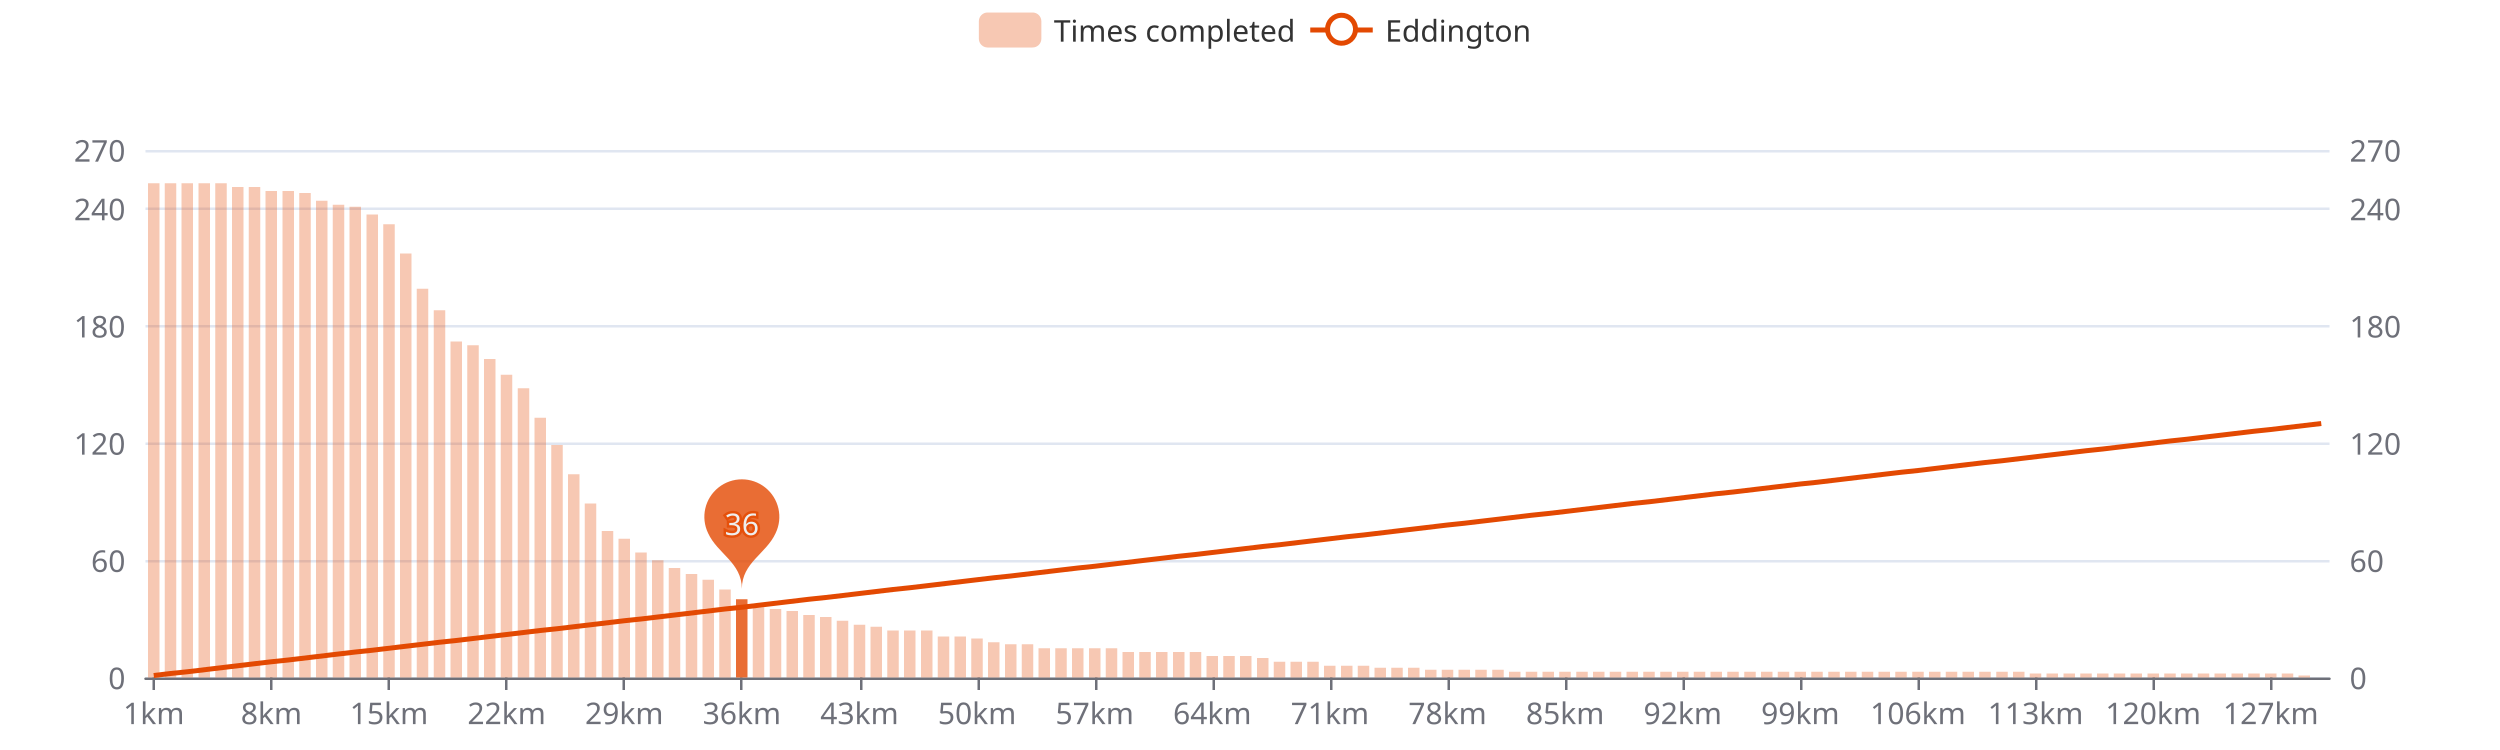
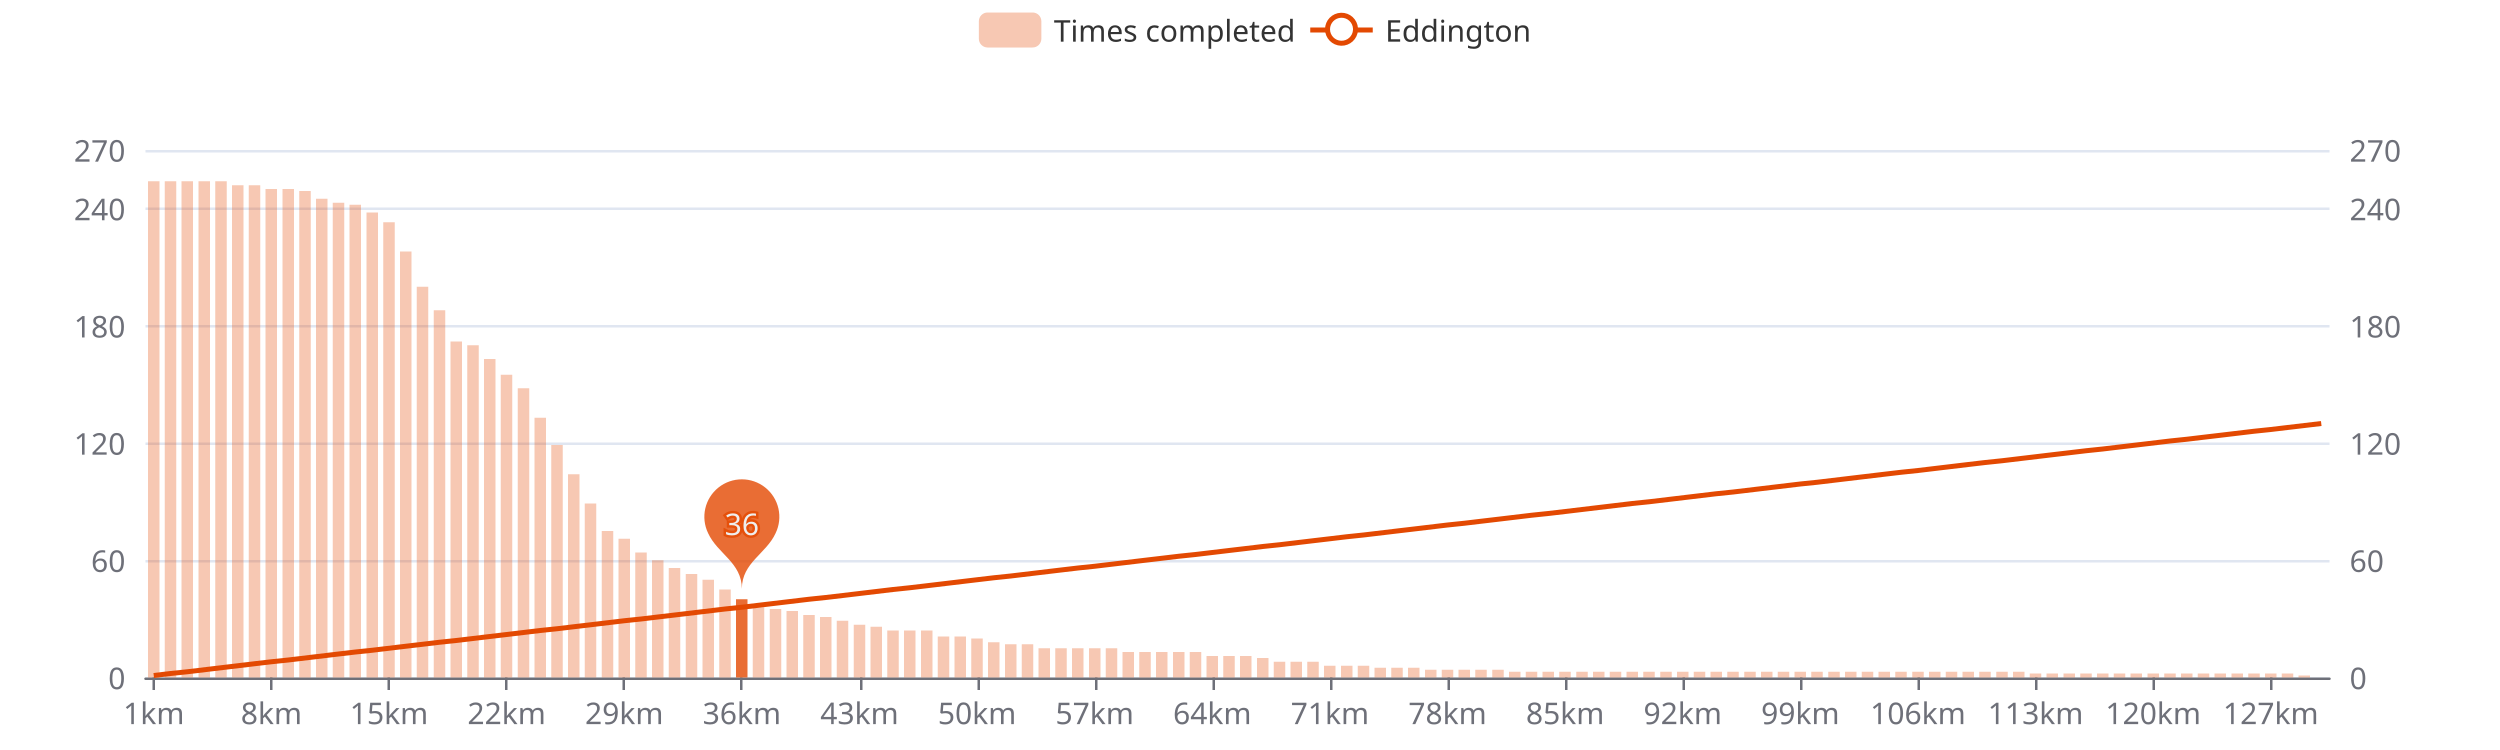
<svg xmlns="http://www.w3.org/2000/svg" width="1000" height="300" version="1.1" baseProfile="full" viewBox="0 0 1000 300">
  <rect width="1000" height="300" x="0" y="0" id="0" fill="#ffffff" />
  <path d="M58.2 271.5L931.8 271.5" fill="none" stroke="#E0E6F1" />
  <path d="M58.2 224.5L931.8 224.5" fill="none" stroke="#E0E6F1" />
  <path d="M58.2 177.5L931.8 177.5" fill="none" stroke="#E0E6F1" />
  <path d="M58.2 130.5L931.8 130.5" fill="none" stroke="#E0E6F1" />
  <path d="M58.2 83.5L931.8 83.5" fill="none" stroke="#E0E6F1" />
  <path d="M58.2 60.5L931.8 60.5" fill="none" stroke="#E0E6F1" />
  <path d="M58.2 271.5L931.8 271.5" fill="none" stroke="#6E7079" stroke-linecap="round" />
  <path d="M61.5 271L61.5 276" fill="none" stroke="#6E7079" />
  <path d="M108.5 271L108.5 276" fill="none" stroke="#6E7079" />
  <path d="M155.5 271L155.5 276" fill="none" stroke="#6E7079" />
  <path d="M202.5 271L202.5 276" fill="none" stroke="#6E7079" />
  <path d="M249.5 271L249.5 276" fill="none" stroke="#6E7079" />
  <path d="M296.5 271L296.5 276" fill="none" stroke="#6E7079" />
  <path d="M344.5 271L344.5 276" fill="none" stroke="#6E7079" />
  <path d="M391.5 271L391.5 276" fill="none" stroke="#6E7079" />
  <path d="M438.5 271L438.5 276" fill="none" stroke="#6E7079" />
  <path d="M485.5 271L485.5 276" fill="none" stroke="#6E7079" />
  <path d="M532.5 271L532.5 276" fill="none" stroke="#6E7079" />
  <path d="M579.5 271L579.5 276" fill="none" stroke="#6E7079" />
  <path d="M626.5 271L626.5 276" fill="none" stroke="#6E7079" />
  <path d="M673.5 271L673.5 276" fill="none" stroke="#6E7079" />
  <path d="M720.5 271L720.5 276" fill="none" stroke="#6E7079" />
  <path d="M767.5 271L767.5 276" fill="none" stroke="#6E7079" />
  <path d="M814.5 271L814.5 276" fill="none" stroke="#6E7079" />
  <path d="M861.5 271L861.5 276" fill="none" stroke="#6E7079" />
  <path d="M908.5 271L908.5 276" fill="none" stroke="#6E7079" />
  <text dominant-baseline="central" text-anchor="end" style="font-size:12px;font-family:sans-serif;" transform="translate(50.16 271)" fill="#6E7079">0</text>
  <text dominant-baseline="central" text-anchor="end" style="font-size:12px;font-family:sans-serif;" transform="translate(50.16 224.1111)" fill="#6E7079">60</text>
  <text dominant-baseline="central" text-anchor="end" style="font-size:12px;font-family:sans-serif;" transform="translate(50.16 177.2222)" fill="#6E7079">120</text>
  <text dominant-baseline="central" text-anchor="end" style="font-size:12px;font-family:sans-serif;" transform="translate(50.16 130.3333)" fill="#6E7079">180</text>
  <text dominant-baseline="central" text-anchor="end" style="font-size:12px;font-family:sans-serif;" transform="translate(50.16 83.4444)" fill="#6E7079">240</text>
  <text dominant-baseline="central" text-anchor="end" style="font-size:12px;font-family:sans-serif;" transform="translate(50.16 60)" fill="#6E7079">270</text>
  <text dominant-baseline="central" text-anchor="start" style="font-size:12px;font-family:sans-serif;" transform="translate(939.84 271)" fill="#6E7079">0</text>
  <text dominant-baseline="central" text-anchor="start" style="font-size:12px;font-family:sans-serif;" transform="translate(939.84 224.1111)" fill="#6E7079">60</text>
  <text dominant-baseline="central" text-anchor="start" style="font-size:12px;font-family:sans-serif;" transform="translate(939.84 177.2222)" fill="#6E7079">120</text>
  <text dominant-baseline="central" text-anchor="start" style="font-size:12px;font-family:sans-serif;" transform="translate(939.84 130.3333)" fill="#6E7079">180</text>
  <text dominant-baseline="central" text-anchor="start" style="font-size:12px;font-family:sans-serif;" transform="translate(939.84 83.4444)" fill="#6E7079">240</text>
  <text dominant-baseline="central" text-anchor="start" style="font-size:12px;font-family:sans-serif;" transform="translate(939.84 60)" fill="#6E7079">270</text>
  <text dominant-baseline="central" text-anchor="middle" style="font-size:12px;font-family:sans-serif;" y="6" transform="translate(61.5203 279)" fill="#6E7079">1km</text>
  <text dominant-baseline="central" text-anchor="middle" style="font-size:12px;font-family:sans-serif;" y="6" transform="translate(108.5646 279)" fill="#6E7079">8km</text>
  <text dominant-baseline="central" text-anchor="middle" style="font-size:12px;font-family:sans-serif;" y="6" transform="translate(155.6089 279)" fill="#6E7079">15km</text>
  <text dominant-baseline="central" text-anchor="middle" style="font-size:12px;font-family:sans-serif;" y="6" transform="translate(202.6532 279)" fill="#6E7079">22km</text>
  <text dominant-baseline="central" text-anchor="middle" style="font-size:12px;font-family:sans-serif;" y="6" transform="translate(249.6975 279)" fill="#6E7079">29km</text>
  <text dominant-baseline="central" text-anchor="middle" style="font-size:12px;font-family:sans-serif;" y="6" transform="translate(296.7418 279)" fill="#6E7079">36km</text>
  <text dominant-baseline="central" text-anchor="middle" style="font-size:12px;font-family:sans-serif;" y="6" transform="translate(343.7862 279)" fill="#6E7079">43km</text>
  <text dominant-baseline="central" text-anchor="middle" style="font-size:12px;font-family:sans-serif;" y="6" transform="translate(390.8305 279)" fill="#6E7079">50km</text>
  <text dominant-baseline="central" text-anchor="middle" style="font-size:12px;font-family:sans-serif;" y="6" transform="translate(437.8748 279)" fill="#6E7079">57km</text>
  <text dominant-baseline="central" text-anchor="middle" style="font-size:12px;font-family:sans-serif;" y="6" transform="translate(484.9191 279)" fill="#6E7079">64km</text>
  <text dominant-baseline="central" text-anchor="middle" style="font-size:12px;font-family:sans-serif;" y="6" transform="translate(531.9634 279)" fill="#6E7079">71km</text>
  <text dominant-baseline="central" text-anchor="middle" style="font-size:12px;font-family:sans-serif;" y="6" transform="translate(579.0077 279)" fill="#6E7079">78km</text>
  <text dominant-baseline="central" text-anchor="middle" style="font-size:12px;font-family:sans-serif;" y="6" transform="translate(626.052 279)" fill="#6E7079">85km</text>
  <text dominant-baseline="central" text-anchor="middle" style="font-size:12px;font-family:sans-serif;" y="6" transform="translate(673.0963 279)" fill="#6E7079">92km</text>
  <text dominant-baseline="central" text-anchor="middle" style="font-size:12px;font-family:sans-serif;" y="6" transform="translate(720.1406 279)" fill="#6E7079">99km</text>
  <text dominant-baseline="central" text-anchor="middle" style="font-size:12px;font-family:sans-serif;" y="6" transform="translate(767.1849 279)" fill="#6E7079">106km</text>
  <text dominant-baseline="central" text-anchor="middle" style="font-size:12px;font-family:sans-serif;" y="6" transform="translate(814.2292 279)" fill="#6E7079">113km</text>
  <text dominant-baseline="central" text-anchor="middle" style="font-size:12px;font-family:sans-serif;" y="6" transform="translate(861.2735 279)" fill="#6E7079">120km</text>
  <text dominant-baseline="central" text-anchor="middle" style="font-size:12px;font-family:sans-serif;" y="6" transform="translate(908.3178 279)" fill="#6E7079">127km</text>
-   <path d="M59.2 271l4.6 0l0 -197.7l-4.6 0Z" fill="rgb(227,73,2)" fill-opacity="0.3" />
-   <path d="M65.9 271l4.6 0l0 -197.7l-4.6 0Z" fill="rgb(227,73,2)" fill-opacity="0.3" />
-   <path d="M72.6 271l4.6 0l0 -197.7l-4.6 0Z" fill="rgb(227,73,2)" fill-opacity="0.3" />
-   <path d="M79.4 271l4.6 0l0 -197.7l-4.6 0Z" fill="rgb(227,73,2)" fill-opacity="0.3" />
-   <path d="M86.1 271l4.6 0l0 -197.7l-4.6 0Z" fill="rgb(227,73,2)" fill-opacity="0.3" />
-   <path d="M92.8 271l4.6 0l0 -196.2l-4.6 0Z" fill="rgb(227,73,2)" fill-opacity="0.3" />
-   <path d="M99.5 271l4.6 0l0 -196.2l-4.6 0Z" fill="rgb(227,73,2)" fill-opacity="0.3" />
-   <path d="M106.2 271l4.6 0l0 -194.6l-4.6 0Z" fill="rgb(227,73,2)" fill-opacity="0.3" />
-   <path d="M113 271l4.6 0l0 -194.6l-4.6 0Z" fill="rgb(227,73,2)" fill-opacity="0.3" />
-   <path d="M119.7 271l4.6 0l0 -193.8l-4.6 0Z" fill="rgb(227,73,2)" fill-opacity="0.3" />
-   <path d="M126.4 271l4.6 0l0 -190.7l-4.6 0Z" fill="rgb(227,73,2)" fill-opacity="0.3" />
-   <path d="M133.1 271l4.6 0l0 -189.1l-4.6 0Z" fill="rgb(227,73,2)" fill-opacity="0.3" />
-   <path d="M139.8 271l4.6 0l0 -188.3l-4.6 0Z" fill="rgb(227,73,2)" fill-opacity="0.3" />
-   <path d="M146.6 271l4.6 0l0 -185.2l-4.6 0Z" fill="rgb(227,73,2)" fill-opacity="0.3" />
-   <path d="M153.3 271l4.6 0l0 -181.3l-4.6 0Z" fill="rgb(227,73,2)" fill-opacity="0.3" />
-   <path d="M160 271l4.6 0l0 -169.6l-4.6 0Z" fill="rgb(227,73,2)" fill-opacity="0.3" />
-   <path d="M166.7 271l4.6 0l0 -155.5l-4.6 0Z" fill="rgb(227,73,2)" fill-opacity="0.3" />
+   <path d="M59.2 271l4.6 0l0 -198.5l-4.6 0Z" fill="rgb(227,73,2)" fill-opacity="0.3" />
+   <path d="M65.9 271l4.6 0l0 -198.5l-4.6 0Z" fill="rgb(227,73,2)" fill-opacity="0.3" />
+   <path d="M72.6 271l4.6 0l0 -198.5l-4.6 0Z" fill="rgb(227,73,2)" fill-opacity="0.3" />
+   <path d="M79.4 271l4.6 0l0 -198.5l-4.6 0Z" fill="rgb(227,73,2)" fill-opacity="0.3" />
+   <path d="M86.1 271l4.6 0l0 -198.5l-4.6 0Z" fill="rgb(227,73,2)" fill-opacity="0.3" />
+   <path d="M92.8 271l4.6 0l0 -196.9l-4.6 0Z" fill="rgb(227,73,2)" fill-opacity="0.3" />
+   <path d="M99.5 271l4.6 0l0 -196.9l-4.6 0Z" fill="rgb(227,73,2)" fill-opacity="0.3" />
+   <path d="M106.2 271l4.6 0l0 -195.4l-4.6 0Z" fill="rgb(227,73,2)" fill-opacity="0.3" />
+   <path d="M113 271l4.6 0l0 -195.4l-4.6 0Z" fill="rgb(227,73,2)" fill-opacity="0.3" />
+   <path d="M119.7 271l4.6 0l0 -194.6l-4.6 0Z" fill="rgb(227,73,2)" fill-opacity="0.3" />
+   <path d="M126.4 271l4.6 0l0 -191.5l-4.6 0Z" fill="rgb(227,73,2)" fill-opacity="0.3" />
+   <path d="M133.1 271l4.6 0l0 -189.9l-4.6 0Z" fill="rgb(227,73,2)" fill-opacity="0.3" />
+   <path d="M139.8 271l4.6 0l0 -189.1l-4.6 0Z" fill="rgb(227,73,2)" fill-opacity="0.3" />
+   <path d="M146.6 271l4.6 0l0 -186l-4.6 0Z" fill="rgb(227,73,2)" fill-opacity="0.3" />
+   <path d="M153.3 271l4.6 0l0 -182.1l-4.6 0Z" fill="rgb(227,73,2)" fill-opacity="0.3" />
+   <path d="M160 271l4.6 0l0 -170.4l-4.6 0Z" fill="rgb(227,73,2)" fill-opacity="0.3" />
+   <path d="M166.7 271l4.6 0l0 -156.3l-4.6 0Z" fill="rgb(227,73,2)" fill-opacity="0.3" />
  <path d="M173.5 271l4.6 0l0 -146.9l-4.6 0Z" fill="rgb(227,73,2)" fill-opacity="0.3" />
  <path d="M180.2 271l4.6 0l0 -134.4l-4.6 0Z" fill="rgb(227,73,2)" fill-opacity="0.3" />
  <path d="M186.9 271l4.6 0l0 -132.9l-4.6 0Z" fill="rgb(227,73,2)" fill-opacity="0.3" />
  <path d="M193.6 271l4.6 0l0 -127.4l-4.6 0Z" fill="rgb(227,73,2)" fill-opacity="0.3" />
  <path d="M200.3 271l4.6 0l0 -121.1l-4.6 0Z" fill="rgb(227,73,2)" fill-opacity="0.3" />
  <path d="M207.1 271l4.6 0l0 -115.7l-4.6 0Z" fill="rgb(227,73,2)" fill-opacity="0.3" />
  <path d="M213.8 271l4.6 0l0 -103.9l-4.6 0Z" fill="rgb(227,73,2)" fill-opacity="0.3" />
  <path d="M220.5 271l4.6 0l0 -93l-4.6 0Z" fill="rgb(227,73,2)" fill-opacity="0.3" />
  <path d="M227.2 271l4.6 0l0 -81.3l-4.6 0Z" fill="rgb(227,73,2)" fill-opacity="0.3" />
  <path d="M233.9 271l4.6 0l0 -69.6l-4.6 0Z" fill="rgb(227,73,2)" fill-opacity="0.3" />
  <path d="M240.7 271l4.6 0l0 -58.6l-4.6 0Z" fill="rgb(227,73,2)" fill-opacity="0.3" />
  <path d="M247.4 271l4.6 0l0 -55.5l-4.6 0Z" fill="rgb(227,73,2)" fill-opacity="0.3" />
  <path d="M254.1 271l4.6 0l0 -50l-4.6 0Z" fill="rgb(227,73,2)" fill-opacity="0.3" />
  <path d="M260.8 271l4.6 0l0 -46.9l-4.6 0Z" fill="rgb(227,73,2)" fill-opacity="0.3" />
  <path d="M267.5 271l4.6 0l0 -43.8l-4.6 0Z" fill="rgb(227,73,2)" fill-opacity="0.3" />
  <path d="M274.3 271l4.6 0l0 -41.4l-4.6 0Z" fill="rgb(227,73,2)" fill-opacity="0.3" />
  <path d="M281 271l4.6 0l0 -39.1l-4.6 0Z" fill="rgb(227,73,2)" fill-opacity="0.3" />
  <path d="M287.7 271l4.6 0l0 -35.2l-4.6 0Z" fill="rgb(227,73,2)" fill-opacity="0.3" />
  <path d="M294.4 271l4.6 0l0 -31.3l-4.6 0Z" fill="rgb(227,73,2)" fill-opacity="0.8" />
  <path d="M301.1 271l4.6 0l0 -28.1l-4.6 0Z" fill="rgb(227,73,2)" fill-opacity="0.3" />
  <path d="M307.9 271l4.6 0l0 -27.4l-4.6 0Z" fill="rgb(227,73,2)" fill-opacity="0.3" />
  <path d="M314.6 271l4.6 0l0 -26.6l-4.6 0Z" fill="rgb(227,73,2)" fill-opacity="0.3" />
  <path d="M321.3 271l4.6 0l0 -25l-4.6 0Z" fill="rgb(227,73,2)" fill-opacity="0.3" />
  <path d="M328 271l4.6 0l0 -24.2l-4.6 0Z" fill="rgb(227,73,2)" fill-opacity="0.3" />
  <path d="M334.7 271l4.6 0l0 -22.7l-4.6 0Z" fill="rgb(227,73,2)" fill-opacity="0.3" />
  <path d="M341.5 271l4.6 0l0 -21.1l-4.6 0Z" fill="rgb(227,73,2)" fill-opacity="0.3" />
  <path d="M348.2 271l4.6 0l0 -20.3l-4.6 0Z" fill="rgb(227,73,2)" fill-opacity="0.3" />
  <path d="M354.9 271l4.6 0l0 -18.8l-4.6 0Z" fill="rgb(227,73,2)" fill-opacity="0.3" />
  <path d="M361.6 271l4.6 0l0 -18.8l-4.6 0Z" fill="rgb(227,73,2)" fill-opacity="0.3" />
  <path d="M368.4 271l4.6 0l0 -18.8l-4.6 0Z" fill="rgb(227,73,2)" fill-opacity="0.3" />
  <path d="M375.1 271l4.6 0l0 -16.4l-4.6 0Z" fill="rgb(227,73,2)" fill-opacity="0.3" />
  <path d="M381.8 271l4.6 0l0 -16.4l-4.6 0Z" fill="rgb(227,73,2)" fill-opacity="0.3" />
  <path d="M388.5 271l4.6 0l0 -15.6l-4.6 0Z" fill="rgb(227,73,2)" fill-opacity="0.3" />
  <path d="M395.2 271l4.6 0l0 -14.1l-4.6 0Z" fill="rgb(227,73,2)" fill-opacity="0.3" />
  <path d="M402 271l4.6 0l0 -13.3l-4.6 0Z" fill="rgb(227,73,2)" fill-opacity="0.3" />
  <path d="M408.7 271l4.6 0l0 -13.3l-4.6 0Z" fill="rgb(227,73,2)" fill-opacity="0.3" />
  <path d="M415.4 271l4.6 0l0 -11.7l-4.6 0Z" fill="rgb(227,73,2)" fill-opacity="0.3" />
  <path d="M422.1 271l4.6 0l0 -11.7l-4.6 0Z" fill="rgb(227,73,2)" fill-opacity="0.3" />
  <path d="M428.8 271l4.6 0l0 -11.7l-4.6 0Z" fill="rgb(227,73,2)" fill-opacity="0.3" />
  <path d="M435.6 271l4.6 0l0 -11.7l-4.6 0Z" fill="rgb(227,73,2)" fill-opacity="0.3" />
  <path d="M442.3 271l4.6 0l0 -11.7l-4.6 0Z" fill="rgb(227,73,2)" fill-opacity="0.3" />
  <path d="M449 271l4.6 0l0 -10.2l-4.6 0Z" fill="rgb(227,73,2)" fill-opacity="0.3" />
  <path d="M455.7 271l4.6 0l0 -10.2l-4.6 0Z" fill="rgb(227,73,2)" fill-opacity="0.3" />
  <path d="M462.4 271l4.6 0l0 -10.2l-4.6 0Z" fill="rgb(227,73,2)" fill-opacity="0.3" />
  <path d="M469.2 271l4.6 0l0 -10.2l-4.6 0Z" fill="rgb(227,73,2)" fill-opacity="0.3" />
  <path d="M475.9 271l4.6 0l0 -10.2l-4.6 0Z" fill="rgb(227,73,2)" fill-opacity="0.3" />
  <path d="M482.6 271l4.6 0l0 -8.6l-4.6 0Z" fill="rgb(227,73,2)" fill-opacity="0.3" />
  <path d="M489.3 271l4.6 0l0 -8.6l-4.6 0Z" fill="rgb(227,73,2)" fill-opacity="0.3" />
  <path d="M496 271l4.6 0l0 -8.6l-4.6 0Z" fill="rgb(227,73,2)" fill-opacity="0.3" />
  <path d="M502.8 271l4.6 0l0 -7.8l-4.6 0Z" fill="rgb(227,73,2)" fill-opacity="0.3" />
  <path d="M509.5 271l4.6 0l0 -6.3l-4.6 0Z" fill="rgb(227,73,2)" fill-opacity="0.3" />
  <path d="M516.2 271l4.6 0l0 -6.3l-4.6 0Z" fill="rgb(227,73,2)" fill-opacity="0.3" />
  <path d="M522.9 271l4.6 0l0 -6.3l-4.6 0Z" fill="rgb(227,73,2)" fill-opacity="0.3" />
  <path d="M529.6 271l4.6 0l0 -4.7l-4.6 0Z" fill="rgb(227,73,2)" fill-opacity="0.3" />
  <path d="M536.4 271l4.6 0l0 -4.7l-4.6 0Z" fill="rgb(227,73,2)" fill-opacity="0.3" />
  <path d="M543.1 271l4.6 0l0 -4.7l-4.6 0Z" fill="rgb(227,73,2)" fill-opacity="0.3" />
  <path d="M549.8 271l4.6 0l0 -3.9l-4.6 0Z" fill="rgb(227,73,2)" fill-opacity="0.3" />
  <path d="M556.5 271l4.6 0l0 -3.9l-4.6 0Z" fill="rgb(227,73,2)" fill-opacity="0.3" />
  <path d="M563.2 271l4.6 0l0 -3.9l-4.6 0Z" fill="rgb(227,73,2)" fill-opacity="0.3" />
  <path d="M570 271l4.6 0l0 -3.1l-4.6 0Z" fill="rgb(227,73,2)" fill-opacity="0.3" />
  <path d="M576.7 271l4.6 0l0 -3.1l-4.6 0Z" fill="rgb(227,73,2)" fill-opacity="0.3" />
  <path d="M583.4 271l4.6 0l0 -3.1l-4.6 0Z" fill="rgb(227,73,2)" fill-opacity="0.3" />
  <path d="M590.1 271l4.6 0l0 -3.1l-4.6 0Z" fill="rgb(227,73,2)" fill-opacity="0.3" />
  <path d="M596.9 271l4.6 0l0 -3.1l-4.6 0Z" fill="rgb(227,73,2)" fill-opacity="0.3" />
  <path d="M603.6 271l4.6 0l0 -2.3l-4.6 0Z" fill="rgb(227,73,2)" fill-opacity="0.3" />
  <path d="M610.3 271l4.6 0l0 -2.3l-4.6 0Z" fill="rgb(227,73,2)" fill-opacity="0.3" />
  <path d="M617 271l4.6 0l0 -2.3l-4.6 0Z" fill="rgb(227,73,2)" fill-opacity="0.3" />
  <path d="M623.7 271l4.6 0l0 -2.3l-4.6 0Z" fill="rgb(227,73,2)" fill-opacity="0.3" />
  <path d="M630.5 271l4.6 0l0 -2.3l-4.6 0Z" fill="rgb(227,73,2)" fill-opacity="0.3" />
  <path d="M637.2 271l4.6 0l0 -2.3l-4.6 0Z" fill="rgb(227,73,2)" fill-opacity="0.3" />
  <path d="M643.9 271l4.6 0l0 -2.3l-4.6 0Z" fill="rgb(227,73,2)" fill-opacity="0.3" />
  <path d="M650.6 271l4.6 0l0 -2.3l-4.6 0Z" fill="rgb(227,73,2)" fill-opacity="0.3" />
  <path d="M657.3 271l4.6 0l0 -2.3l-4.6 0Z" fill="rgb(227,73,2)" fill-opacity="0.3" />
  <path d="M664.1 271l4.6 0l0 -2.3l-4.6 0Z" fill="rgb(227,73,2)" fill-opacity="0.3" />
  <path d="M670.8 271l4.6 0l0 -2.3l-4.6 0Z" fill="rgb(227,73,2)" fill-opacity="0.3" />
  <path d="M677.5 271l4.6 0l0 -2.3l-4.6 0Z" fill="rgb(227,73,2)" fill-opacity="0.3" />
  <path d="M684.2 271l4.6 0l0 -2.3l-4.6 0Z" fill="rgb(227,73,2)" fill-opacity="0.3" />
  <path d="M690.9 271l4.6 0l0 -2.3l-4.6 0Z" fill="rgb(227,73,2)" fill-opacity="0.3" />
  <path d="M697.7 271l4.6 0l0 -2.3l-4.6 0Z" fill="rgb(227,73,2)" fill-opacity="0.3" />
  <path d="M704.4 271l4.6 0l0 -2.3l-4.6 0Z" fill="rgb(227,73,2)" fill-opacity="0.3" />
  <path d="M711.1 271l4.6 0l0 -2.3l-4.6 0Z" fill="rgb(227,73,2)" fill-opacity="0.3" />
  <path d="M717.8 271l4.6 0l0 -2.3l-4.6 0Z" fill="rgb(227,73,2)" fill-opacity="0.3" />
  <path d="M724.5 271l4.6 0l0 -2.3l-4.6 0Z" fill="rgb(227,73,2)" fill-opacity="0.3" />
  <path d="M731.3 271l4.6 0l0 -2.3l-4.6 0Z" fill="rgb(227,73,2)" fill-opacity="0.3" />
  <path d="M738 271l4.6 0l0 -2.3l-4.6 0Z" fill="rgb(227,73,2)" fill-opacity="0.3" />
  <path d="M744.7 271l4.6 0l0 -2.3l-4.6 0Z" fill="rgb(227,73,2)" fill-opacity="0.3" />
  <path d="M751.4 271l4.6 0l0 -2.3l-4.6 0Z" fill="rgb(227,73,2)" fill-opacity="0.3" />
  <path d="M758.1 271l4.6 0l0 -2.3l-4.6 0Z" fill="rgb(227,73,2)" fill-opacity="0.3" />
  <path d="M764.9 271l4.6 0l0 -2.3l-4.6 0Z" fill="rgb(227,73,2)" fill-opacity="0.3" />
  <path d="M771.6 271l4.6 0l0 -2.3l-4.6 0Z" fill="rgb(227,73,2)" fill-opacity="0.3" />
  <path d="M778.3 271l4.6 0l0 -2.3l-4.6 0Z" fill="rgb(227,73,2)" fill-opacity="0.3" />
  <path d="M785 271l4.6 0l0 -2.3l-4.6 0Z" fill="rgb(227,73,2)" fill-opacity="0.3" />
  <path d="M791.7 271l4.6 0l0 -2.3l-4.6 0Z" fill="rgb(227,73,2)" fill-opacity="0.3" />
  <path d="M798.5 271l4.6 0l0 -2.3l-4.6 0Z" fill="rgb(227,73,2)" fill-opacity="0.3" />
  <path d="M805.2 271l4.6 0l0 -2.3l-4.6 0Z" fill="rgb(227,73,2)" fill-opacity="0.3" />
  <path d="M811.9 271l4.6 0l0 -1.6l-4.6 0Z" fill="rgb(227,73,2)" fill-opacity="0.3" />
  <path d="M818.6 271l4.6 0l0 -1.6l-4.6 0Z" fill="rgb(227,73,2)" fill-opacity="0.3" />
  <path d="M825.4 271l4.6 0l0 -1.6l-4.6 0Z" fill="rgb(227,73,2)" fill-opacity="0.3" />
  <path d="M832.1 271l4.6 0l0 -1.6l-4.6 0Z" fill="rgb(227,73,2)" fill-opacity="0.3" />
  <path d="M838.8 271l4.6 0l0 -1.6l-4.6 0Z" fill="rgb(227,73,2)" fill-opacity="0.3" />
  <path d="M845.5 271l4.6 0l0 -1.6l-4.6 0Z" fill="rgb(227,73,2)" fill-opacity="0.3" />
  <path d="M852.2 271l4.6 0l0 -1.6l-4.6 0Z" fill="rgb(227,73,2)" fill-opacity="0.3" />
  <path d="M859 271l4.6 0l0 -1.6l-4.6 0Z" fill="rgb(227,73,2)" fill-opacity="0.3" />
  <path d="M865.7 271l4.6 0l0 -1.6l-4.6 0Z" fill="rgb(227,73,2)" fill-opacity="0.3" />
  <path d="M872.4 271l4.6 0l0 -1.6l-4.6 0Z" fill="rgb(227,73,2)" fill-opacity="0.3" />
  <path d="M879.1 271l4.6 0l0 -1.6l-4.6 0Z" fill="rgb(227,73,2)" fill-opacity="0.3" />
  <path d="M885.8 271l4.6 0l0 -1.6l-4.6 0Z" fill="rgb(227,73,2)" fill-opacity="0.3" />
  <path d="M892.6 271l4.6 0l0 -1.6l-4.6 0Z" fill="rgb(227,73,2)" fill-opacity="0.3" />
  <path d="M899.3 271l4.6 0l0 -1.6l-4.6 0Z" fill="rgb(227,73,2)" fill-opacity="0.3" />
  <path d="M906 271l4.6 0l0 -1.6l-4.6 0Z" fill="rgb(227,73,2)" fill-opacity="0.3" />
  <path d="M912.7 271l4.6 0l0 -1.6l-4.6 0Z" fill="rgb(227,73,2)" fill-opacity="0.3" />
  <path d="M919.4 271l4.6 0l0 -0.8l-4.6 0Z" fill="rgb(227,73,2)" fill-opacity="0.3" />
  <path d="M926.2 271l4.6 0l0 0l-4.6 0Z" fill="rgb(227,73,2)" fill-opacity="0.3" />
  <path d="M-5 -5l226.9 0l0 24l-226.9 0Z" transform="translate(391.54 5)" fill="rgb(0,0,0)" fill-opacity="0" stroke="#ccc" stroke-width="0" />
  <path d="M3.5 0L21.5 0A3.5 3.5 0 0 1 25 3.5L25 10.5A3.5 3.5 0 0 1 21.5 14L3.5 14A3.5 3.5 0 0 1 0 10.5L0 3.5A3.5 3.5 0 0 1 3.5 0" transform="translate(391.54 5)" fill="rgb(227,73,2)" fill-opacity="0.3" />
  <text dominant-baseline="central" text-anchor="start" style="font-size:12px;font-family:sans-serif;" xml:space="preserve" x="30" y="7" transform="translate(391.54 5)" fill="#333">Times completed</text>
  <path d="M0 7L25 7" transform="translate(524.1 5)" fill="#000" stroke="#E34902" stroke-width="2" stroke-linecap="butt" stroke-miterlimit="10" />
  <path d="M18.1 7A5.6 5.6 0 1 1 18.1 6.4A5.6 5.6 0 0 1 18.1 7" transform="translate(524.1 5)" fill="#fff" stroke="#E34902" stroke-width="2" stroke-linecap="butt" stroke-miterlimit="10" />
  <text dominant-baseline="central" text-anchor="start" style="font-size:12px;font-family:sans-serif;" x="30" y="7" transform="translate(524.1 5)" fill="#333">Eddington</text>
  <path d="M-0.54 -0.89A0.6 0.6 0 1 1 0.54 -0.89C0.39 -0.56 0 -0.42 0 0C0 -0.42 -0.39 -0.56 -0.54 -0.89Z" transform="matrix(25,0,0,25,296.7418,235.5222)" fill="rgb(227,73,2)" fill-opacity="0.8" />
  <text dominant-baseline="central" text-anchor="middle" style="font-size:12px;font-family:sans-serif;" transform="translate(296.7418 209.3794)" fill="#eee" stroke="rgb(227,73,2)" stroke-width="2" paint-order="stroke" stroke-opacity="0.8" stroke-miterlimit="2">36</text>
  <g clip-path="url(#zr0-c0)">
    <path d="M61.5 270.2L68.2 269.4L75 268.7L81.7 267.9L88.4 267.1L95.1 266.3L101.8 265.5L108.6 264.7L115.3 264L122 263.2L128.7 262.4L135.4 261.6L142.2 260.8L148.9 260.1L155.6 259.3L162.3 258.5L169.1 257.7L175.8 256.9L182.5 256.2L189.2 255.4L195.9 254.6L202.7 253.8L209.4 253L216.1 252.2L222.8 251.5L229.5 250.7L236.3 249.9L243 249.1L249.7 248.3L256.4 247.6L263.1 246.8L269.9 246L276.6 245.2L283.3 244.4L290 243.6L296.7 242.9L303.5 242.1L310.2 241.3L316.9 240.5L323.6 239.7L330.3 239L337.1 238.2L343.8 237.4L350.5 236.6L357.2 235.8L363.9 235.1L370.7 234.3L377.4 233.5L384.1 232.7L390.8 231.9L397.6 231.1L404.3 230.4L411 229.6L417.7 228.8L424.4 228L431.2 227.2L437.9 226.5L444.6 225.7L451.3 224.9L458 224.1L464.8 223.3L471.5 222.5L478.2 221.8L484.9 221L491.6 220.2L498.4 219.4L505.1 218.6L511.8 217.9L518.5 217.1L525.2 216.3L532 215.5L538.7 214.7L545.4 214L552.1 213.2L558.8 212.4L565.6 211.6L572.3 210.8L579 210L585.7 209.3L592.4 208.5L599.2 207.7L605.9 206.9L612.6 206.1L619.3 205.4L626.1 204.6L632.8 203.8L639.5 203L646.2 202.2L652.9 201.4L659.7 200.7L666.4 199.9L673.1 199.1L679.8 198.3L686.5 197.5L693.3 196.8L700 196L706.7 195.2L713.4 194.4L720.1 193.6L726.9 192.9L733.6 192.1L740.3 191.3L747 190.5L753.7 189.7L760.5 188.9L767.2 188.2L773.9 187.4L780.6 186.6L787.3 185.8L794.1 185L800.8 184.3L807.5 183.5L814.2 182.7L820.9 181.9L827.7 181.1L834.4 180.3L841.1 179.6L847.8 178.8L854.6 178L861.3 177.2L868 176.4L874.7 175.7L881.4 174.9L888.2 174.1L894.9 173.3L901.6 172.5L908.3 171.8L915 171L921.8 170.2L928.5 169.4" fill="none" stroke="#E34902" stroke-width="2" stroke-linejoin="bevel" />
  </g>
  <defs>
    <clipPath id="zr0-c0">
      <path d="M57 59l876 0l0 213l-876 0Z" fill="#000" />
    </clipPath>
  </defs>
</svg>
